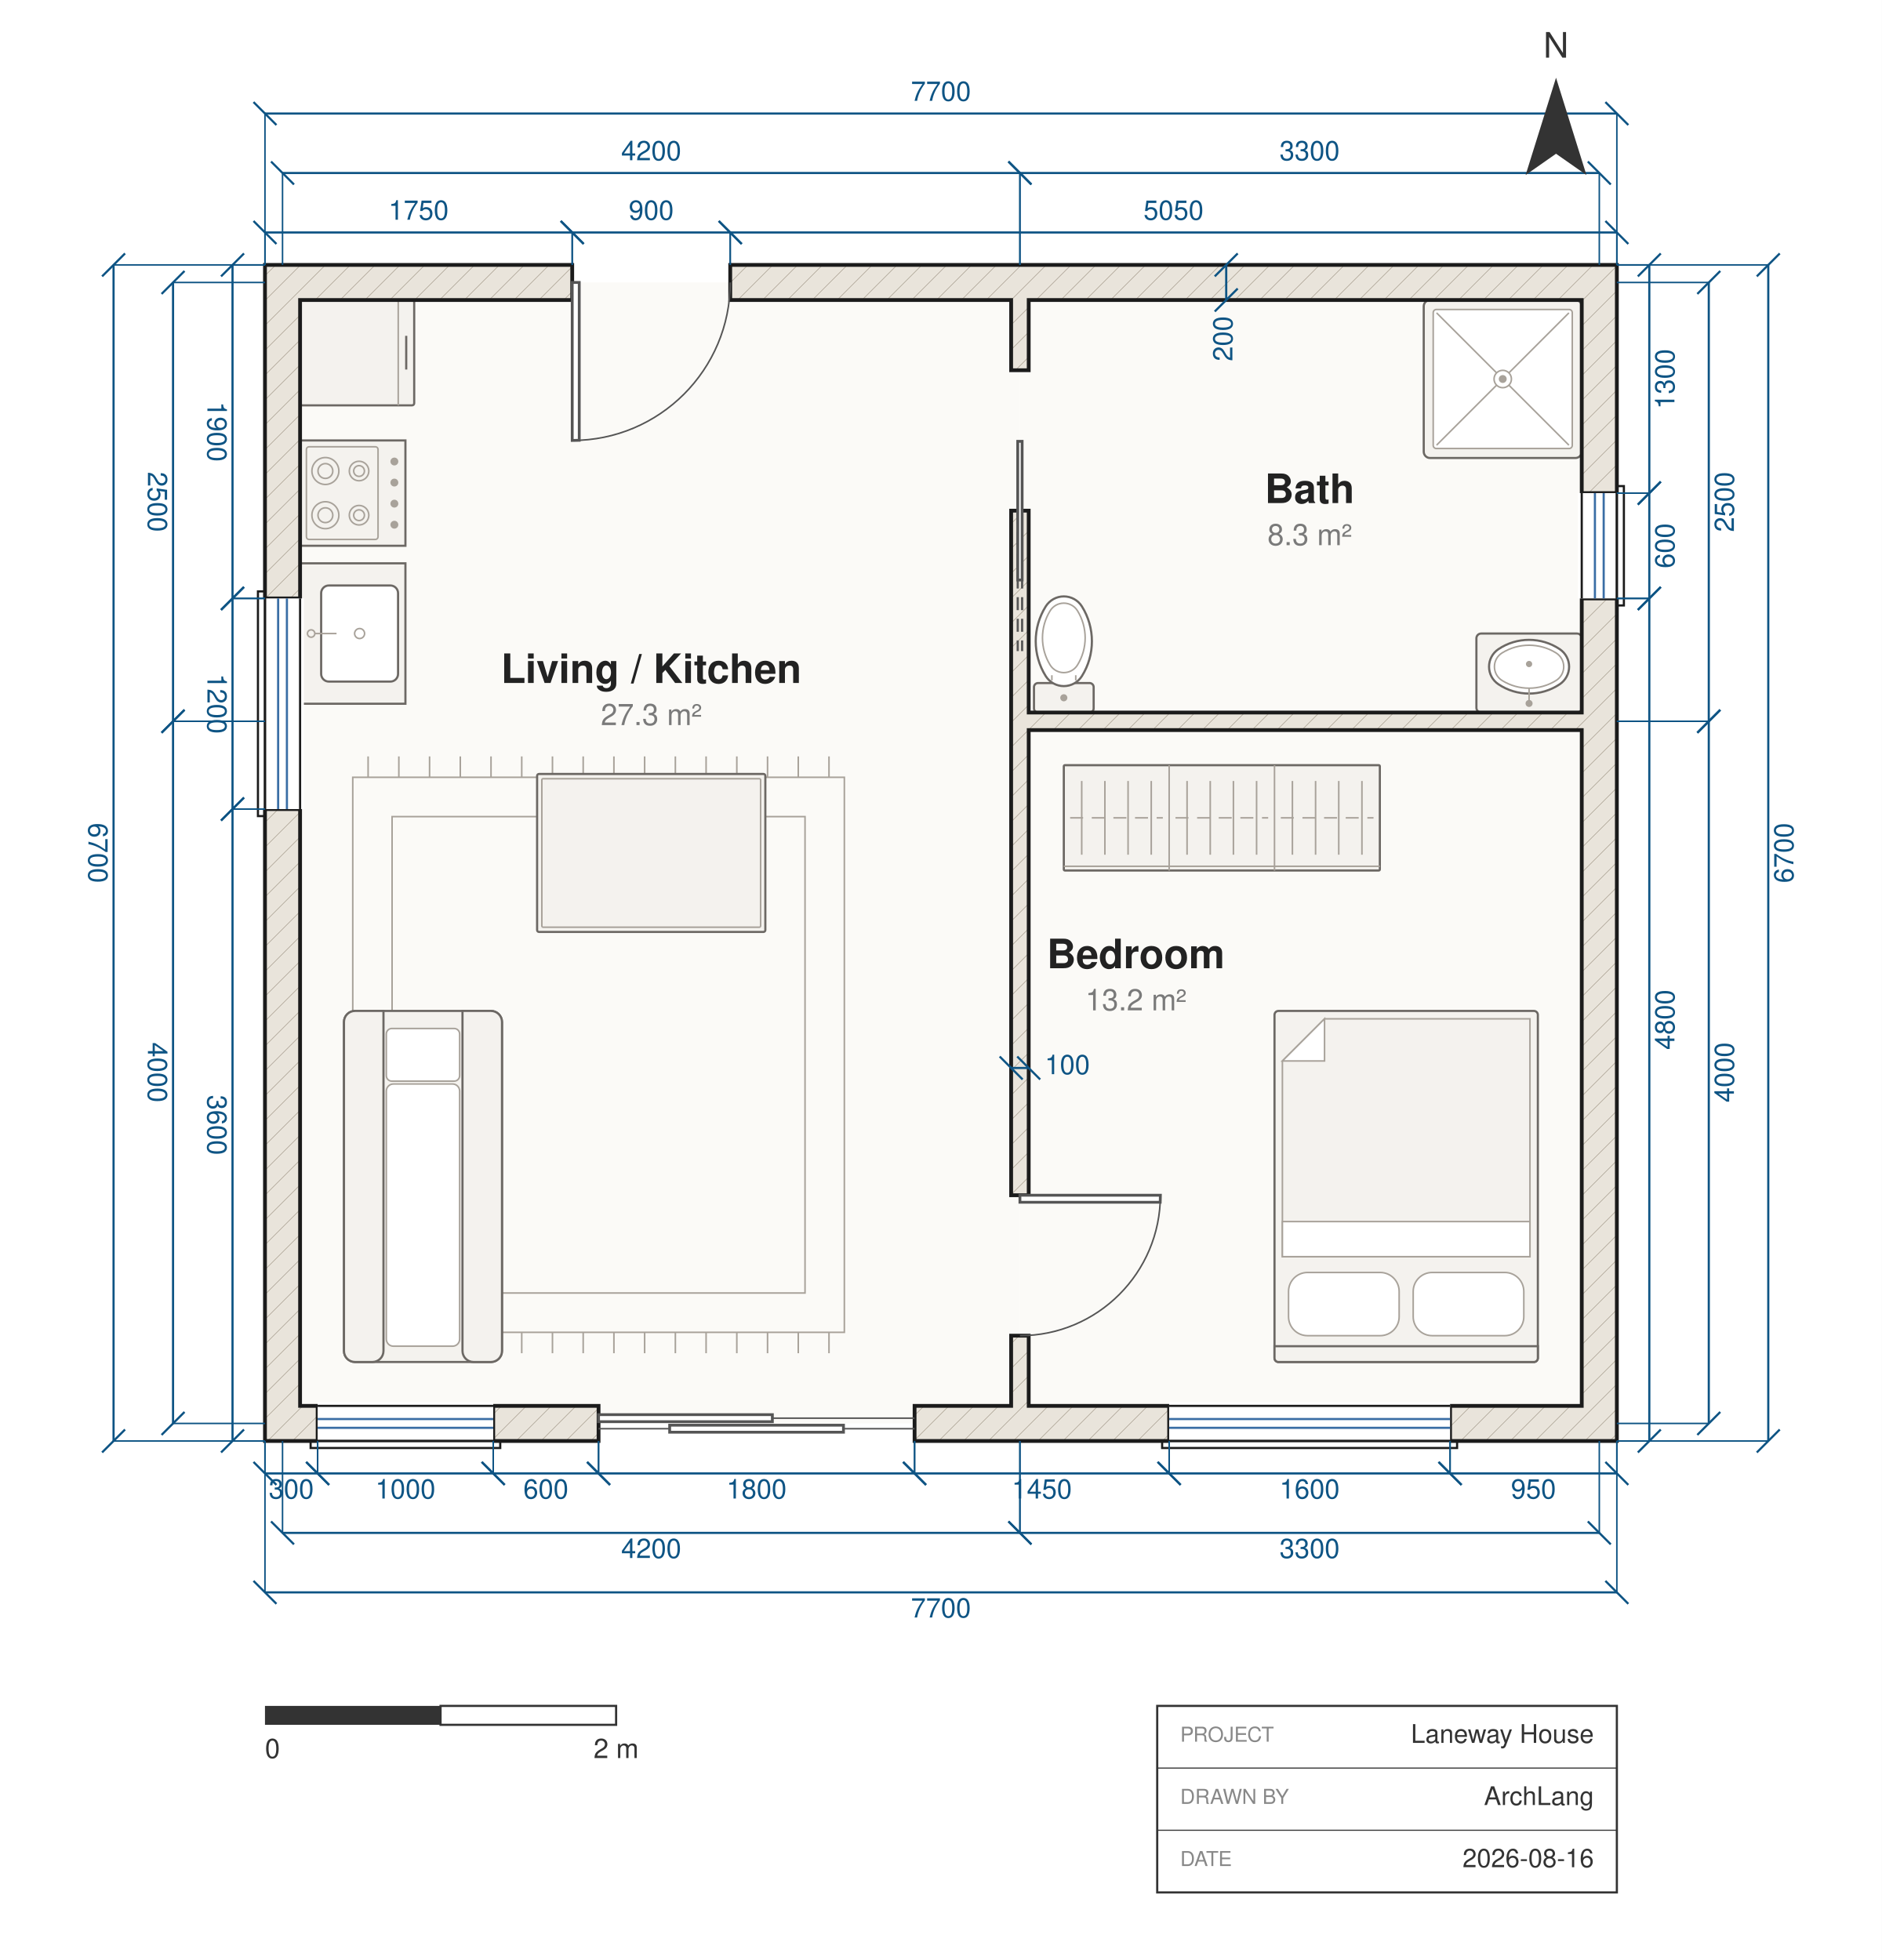
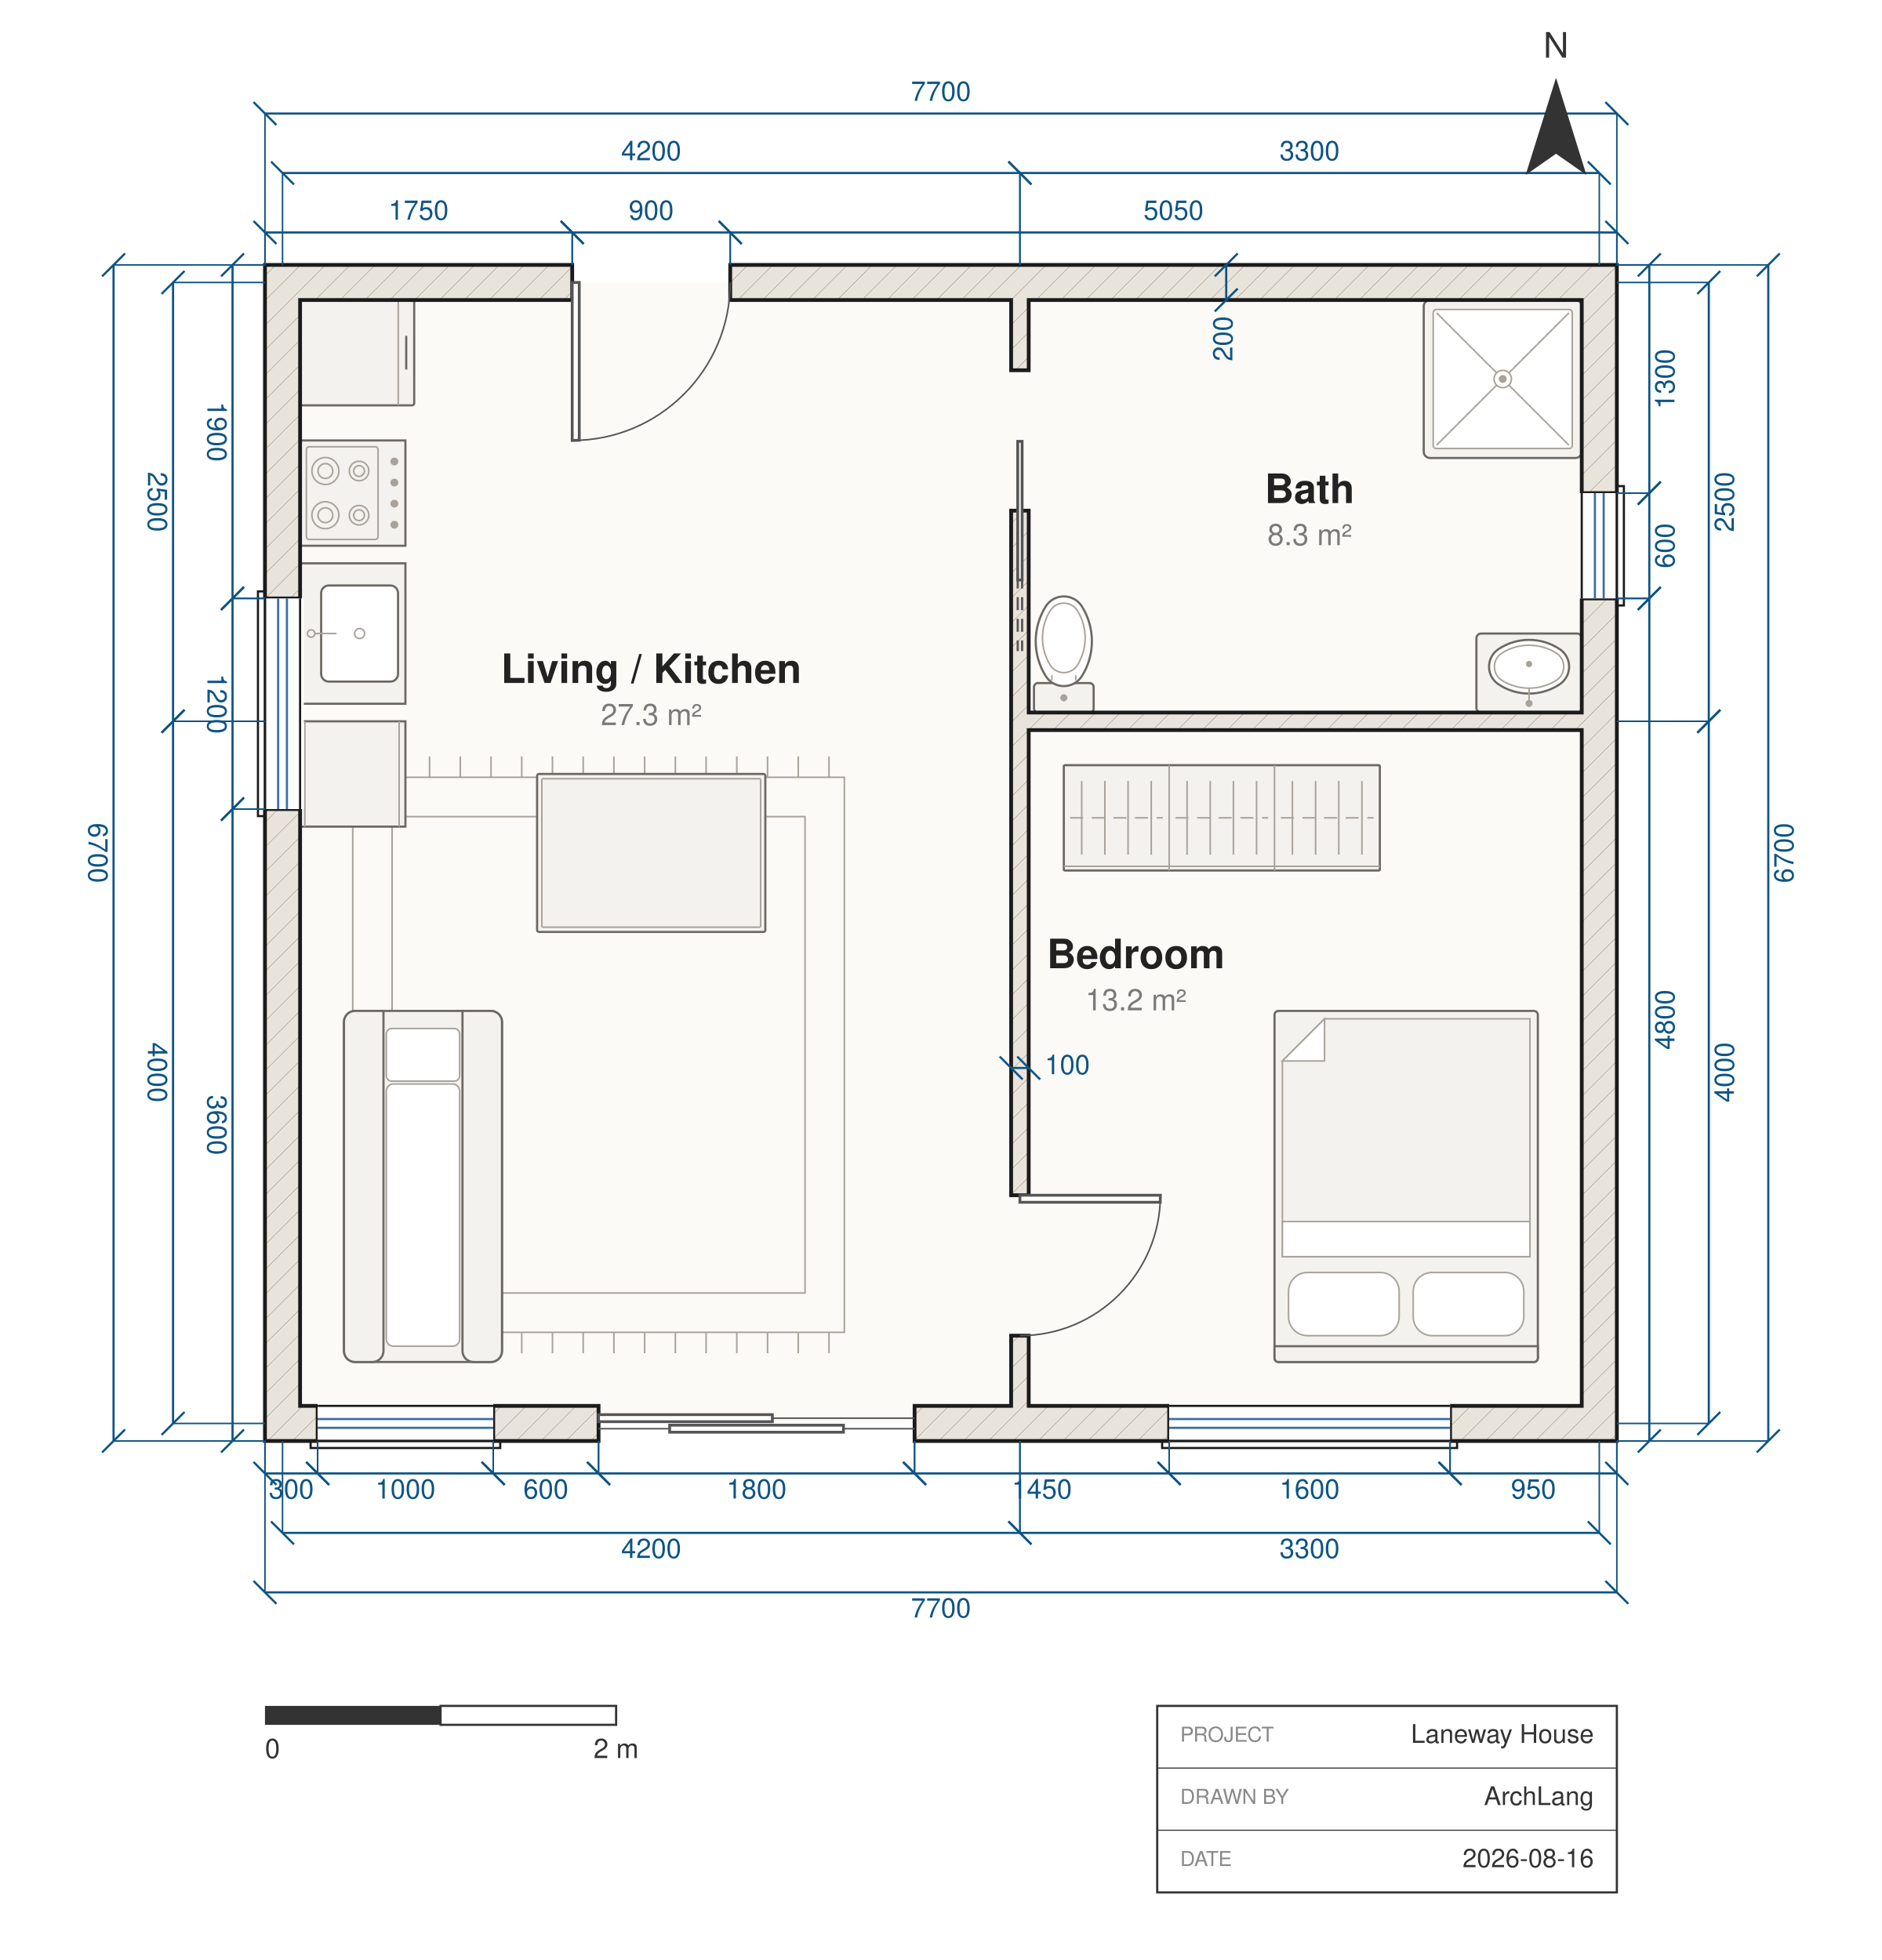
<svg xmlns="http://www.w3.org/2000/svg" viewBox="-1609.2 -1609.2 10718.4 11166" font-family="Helvetica, Arial, sans-serif">
  <defs>
    <pattern id="poche" patternUnits="userSpaceOnUse" width="100.1" height="100.1" patternTransform="rotate(45)">
      <rect width="100.1" height="100.1" fill="#e9e4db" />
      <line x1="0" y1="0" x2="0" y2="100.1" stroke="#b9b1a4" stroke-width="8.62" />
    </pattern>
  </defs>
  <rect x="-1609.2" y="-1609.2" width="10718.4" height="11166" fill="#ffffff" />
  <g id="A-FLOR">
    <polygon points="0,0 4200,0 4200,6500 0,6500" fill="#fbfaf7" />
    <polygon points="4200,0 7500,0 7500,2500 4200,2500" fill="#fbfaf7" />
    <polygon points="4200,2500 7500,2500 7500,6500 4200,6500" fill="#fbfaf7" />
  </g>
  <g id="A-FURN">
    <polygon points="400,2819 3200,2819 3200,5981 400,5981" fill="none" stroke="#a8a29a" stroke-width="8.9" />
    <polygon points="624,3043 2976,3043 2976,5757 624,5757" fill="none" stroke="#a8a29a" stroke-width="8.9" />
    <line x1="487.5" y1="2700" x2="487.5" y2="2819" stroke="#a8a29a" stroke-width="8.9" />
    <line x1="487.5" y1="5981" x2="487.5" y2="6100" stroke="#a8a29a" stroke-width="8.9" />
    <line x1="662.5" y1="2700" x2="662.5" y2="2819" stroke="#a8a29a" stroke-width="8.9" />
    <line x1="662.5" y1="5981" x2="662.5" y2="6100" stroke="#a8a29a" stroke-width="8.9" />
    <line x1="837.5" y1="2700" x2="837.5" y2="2819" stroke="#a8a29a" stroke-width="8.9" />
    <line x1="837.5" y1="5981" x2="837.5" y2="6100" stroke="#a8a29a" stroke-width="8.9" />
    <line x1="1012.5" y1="2700" x2="1012.5" y2="2819" stroke="#a8a29a" stroke-width="8.9" />
    <line x1="1012.5" y1="5981" x2="1012.5" y2="6100" stroke="#a8a29a" stroke-width="8.9" />
    <line x1="1187.5" y1="2700" x2="1187.5" y2="2819" stroke="#a8a29a" stroke-width="8.9" />
    <line x1="1187.5" y1="5981" x2="1187.5" y2="6100" stroke="#a8a29a" stroke-width="8.9" />
    <line x1="1362.5" y1="2700" x2="1362.5" y2="2819" stroke="#a8a29a" stroke-width="8.9" />
    <line x1="1362.5" y1="5981" x2="1362.5" y2="6100" stroke="#a8a29a" stroke-width="8.9" />
    <line x1="1537.5" y1="2700" x2="1537.5" y2="2819" stroke="#a8a29a" stroke-width="8.9" />
    <line x1="1537.5" y1="5981" x2="1537.5" y2="6100" stroke="#a8a29a" stroke-width="8.9" />
    <line x1="1712.5" y1="2700" x2="1712.5" y2="2819" stroke="#a8a29a" stroke-width="8.9" />
    <line x1="1712.5" y1="5981" x2="1712.5" y2="6100" stroke="#a8a29a" stroke-width="8.9" />
    <line x1="1887.5" y1="2700" x2="1887.5" y2="2819" stroke="#a8a29a" stroke-width="8.9" />
    <line x1="1887.5" y1="5981" x2="1887.5" y2="6100" stroke="#a8a29a" stroke-width="8.9" />
    <line x1="2062.5" y1="2700" x2="2062.5" y2="2819" stroke="#a8a29a" stroke-width="8.9" />
    <line x1="2062.5" y1="5981" x2="2062.5" y2="6100" stroke="#a8a29a" stroke-width="8.9" />
    <line x1="2237.5" y1="2700" x2="2237.5" y2="2819" stroke="#a8a29a" stroke-width="8.9" />
    <line x1="2237.5" y1="5981" x2="2237.5" y2="6100" stroke="#a8a29a" stroke-width="8.9" />
    <line x1="2412.5" y1="2700" x2="2412.5" y2="2819" stroke="#a8a29a" stroke-width="8.9" />
    <line x1="2412.5" y1="5981" x2="2412.5" y2="6100" stroke="#a8a29a" stroke-width="8.9" />
    <line x1="2587.5" y1="2700" x2="2587.5" y2="2819" stroke="#a8a29a" stroke-width="8.9" />
    <line x1="2587.5" y1="5981" x2="2587.5" y2="6100" stroke="#a8a29a" stroke-width="8.9" />
    <line x1="2762.5" y1="2700" x2="2762.5" y2="2819" stroke="#a8a29a" stroke-width="8.9" />
    <line x1="2762.5" y1="5981" x2="2762.5" y2="6100" stroke="#a8a29a" stroke-width="8.9" />
    <line x1="2937.5" y1="2700" x2="2937.5" y2="2819" stroke="#a8a29a" stroke-width="8.9" />
    <line x1="2937.5" y1="5981" x2="2937.5" y2="6100" stroke="#a8a29a" stroke-width="8.9" />
    <line x1="3112.5" y1="2700" x2="3112.5" y2="2819" stroke="#a8a29a" stroke-width="8.9" />
    <line x1="3112.5" y1="5981" x2="3112.5" y2="6100" stroke="#a8a29a" stroke-width="8.9" />
    <path d="M 100,688 L 100,112 A 12 12 0 0 1 112,100 L 738,100 A 12 12 0 0 1 750,112 L 750,688 A 12 12 0 0 1 738,700 L 112,700 A 12 12 0 0 1 100,688 Z" fill="#f4f2ee" stroke="#6c6864" stroke-width="12.32" />
    <line x1="659" y1="700" x2="659" y2="100" stroke="#a8a29a" stroke-width="8.9" />
    <line x1="704.5" y1="496" x2="704.5" y2="304" stroke="#6c6864" stroke-width="12.32" />
    <polygon points="100,1500 100,900 700,900 700,1500" fill="#f4f2ee" stroke="#6c6864" stroke-width="12.32" />
    <path d="M 136,1449 L 136,951 A 15 15 0 0 1 151,936 L 529,936 A 15 15 0 0 1 544,951 L 544,1449 A 15 15 0 0 1 529,1464 L 151,1464 A 15 15 0 0 1 136,1449 Z" fill="none" stroke="#a8a29a" stroke-width="8.9" />
    <circle cx="244.12" cy="1325.88" r="76.7" fill="none" stroke="#a8a29a" stroke-width="8.9" />
    <circle cx="244.12" cy="1325.88" r="42.19" fill="none" stroke="#a8a29a" stroke-width="8.9" />
    <circle cx="244.12" cy="1074.12" r="76.7" fill="none" stroke="#a8a29a" stroke-width="8.9" />
    <circle cx="244.12" cy="1074.12" r="42.19" fill="none" stroke="#a8a29a" stroke-width="8.9" />
    <circle cx="435.88" cy="1325.88" r="55.61" fill="none" stroke="#a8a29a" stroke-width="8.9" />
    <circle cx="435.88" cy="1325.88" r="30.59" fill="none" stroke="#a8a29a" stroke-width="8.9" />
    <circle cx="435.88" cy="1074.12" r="55.61" fill="none" stroke="#a8a29a" stroke-width="8.9" />
    <circle cx="435.88" cy="1074.12" r="30.59" fill="none" stroke="#a8a29a" stroke-width="8.9" />
    <circle cx="637" cy="1380" r="18" fill="#a8a29a" stroke="#a8a29a" stroke-width="8.9" />
    <circle cx="637" cy="1260" r="18" fill="#a8a29a" stroke="#a8a29a" stroke-width="8.9" />
    <circle cx="637" cy="1140" r="18" fill="#a8a29a" stroke="#a8a29a" stroke-width="8.9" />
    <circle cx="637" cy="1020" r="18" fill="#a8a29a" stroke="#a8a29a" stroke-width="8.9" />
    <polygon points="100,2400 100,1600 700,1600 700,2400" fill="#f4f2ee" stroke="#6c6864" stroke-width="12.32" />
    <path d="M 220,2229.95 L 220,1770.05 A 43.8 43.8 0 0 1 263.8,1726.25 L 614.2,1726.25 A 43.8 43.8 0 0 1 658,1770.05 L 658,2229.95 A 43.8 43.8 0 0 1 614.2,2273.75 L 263.8,2273.75 A 43.8 43.8 0 0 1 220,2229.95 Z" fill="#ffffff" stroke="#6c6864" stroke-width="12.32" />
    <circle cx="439" cy="2000" r="28.47" fill="#ffffff" stroke="#a8a29a" stroke-width="8.9" />
    <circle cx="163" cy="2000" r="21" fill="none" stroke="#a8a29a" stroke-width="8.9" />
    <line x1="184" y1="2000" x2="307.6" y2="2000" stroke="#a8a29a" stroke-width="8.9" />
+     <polygon points="100,3100 100,2500 700,2500 700,3100" fill="#f4f2ee" stroke="#6c6864" stroke-width="12.32" />
+     <line x1="127" y1="3100" x2="127" y2="2500" stroke="#a8a29a" stroke-width="8.9" />
+     <line x1="664" y1="3100" x2="664" y2="2500" stroke="#a8a29a" stroke-width="8.9" />
    <path d="M 1460.8,2800 L 2739.2,2800 A 10.8 10.8 0 0 1 2750,2810.8 L 2750,3689.2 A 10.8 10.8 0 0 1 2739.2,3700 L 1460.8,3700 A 10.8 10.8 0 0 1 1450,3689.2 L 1450,2810.8 A 10.8 10.8 0 0 1 1460.8,2800 Z" fill="#f4f2ee" stroke="#6c6864" stroke-width="12.32" />
    <path d="M 1484.2,2827 L 2715.8,2827 A 7.2 7.2 0 0 1 2723,2834.2 L 2723,3665.8 A 7.2 7.2 0 0 1 2715.8,3673 L 1484.2,3673 A 7.2 7.2 0 0 1 1477,3665.8 L 1477,2834.2 A 7.2 7.2 0 0 1 1484.2,2827 Z" fill="none" stroke="#a8a29a" stroke-width="8.9" />
    <path d="M 413,4150 L 1187,4150 A 63 63 0 0 1 1250,4213 L 1250,6087 A 63 63 0 0 1 1187,6150 L 413,6150 A 63 63 0 0 1 350,6087 L 350,4213 A 63 63 0 0 1 413,4150 Z" fill="#f4f2ee" stroke="#6c6864" stroke-width="12.32" />
    <path d="M 413,4150 L 575,4150 L 575,6087 A 63 63 0 0 1 512,6150 L 413,6150 A 63 63 0 0 1 350,6087 L 350,4213 A 63 63 0 0 1 413,4150 Z" fill="#f4f2ee" stroke="#6c6864" stroke-width="12.32" />
    <path d="M 1025,4150 L 1187,4150 A 63 63 0 0 1 1250,4213 L 1250,6087 A 63 63 0 0 1 1187,6150 L 1088,6150 A 63 63 0 0 1 1025,6087 L 1025,4150 Z" fill="#f4f2ee" stroke="#6c6864" stroke-width="12.32" />
    <path d="M 622.7,4250 L 977.3,4250 A 31.5 31.5 0 0 1 1008.8,4281.5 L 1008.8,4518.5 A 31.5 31.5 0 0 1 977.3,4550 L 622.7,4550 A 31.5 31.5 0 0 1 591.2,4518.5 L 591.2,4281.5 A 31.5 31.5 0 0 1 622.7,4250 Z" fill="#ffffff" stroke="#a8a29a" stroke-width="8.9" />
    <path d="M 631.7,4566.2 L 968.3,4566.2 A 40.5 40.5 0 0 1 1008.8,4606.7 L 1008.8,6019.5 A 40.5 40.5 0 0 1 968.3,6060 L 631.7,6060 A 40.5 40.5 0 0 1 591.2,6019.5 L 591.2,4606.7 A 40.5 40.5 0 0 1 631.7,4566.2 Z" fill="#ffffff" stroke="#a8a29a" stroke-width="8.9" />
    <path d="M 7127.5,6150 L 5672.5,6150 A 22.5 22.5 0 0 1 5650,6127.5 L 5650,4172.5 A 22.5 22.5 0 0 1 5672.5,4150 L 7127.5,4150 A 22.5 22.5 0 0 1 7150,4172.5 L 7150,6127.5 A 22.5 22.5 0 0 1 7127.5,6150 Z" fill="#f4f2ee" stroke="#6c6864" stroke-width="12.32" />
    <path d="M 7127.5,6150 L 5672.5,6150 A 22.5 22.5 0 0 1 5650,6127.5 L 5650,6060 L 7150,6060 L 7150,6127.5 A 22.5 22.5 0 0 1 7127.5,6150 Z" fill="#f4f2ee" stroke="#6c6864" stroke-width="12.32" />
    <path d="M 6962,6000 L 6548,6000 A 108 108 0 0 1 6440,5892 L 6440,5748 A 108 108 0 0 1 6548,5640 L 6962,5640 A 108 108 0 0 1 7070,5748 L 7070,5892 A 108 108 0 0 1 6962,6000 Z" fill="#ffffff" stroke="#a8a29a" stroke-width="8.9" />
    <path d="M 6252,6000 L 5838,6000 A 108 108 0 0 1 5730,5892 L 5730,5748 A 108 108 0 0 1 5838,5640 L 6252,5640 A 108 108 0 0 1 6360,5748 L 6360,5892 A 108 108 0 0 1 6252,6000 Z" fill="#ffffff" stroke="#a8a29a" stroke-width="8.9" />
    <polygon points="7105,5550 5695,5550 5695,4435 5935,4195 7105,4195" fill="#f4f2ee" stroke="#a8a29a" stroke-width="8.9" />
    <polygon points="7105,5550 5695,5550 5695,5350 7105,5350" fill="#ffffff" stroke="#a8a29a" stroke-width="8.9" />
    <polygon points="5695,4435 5935,4195 5935,4435" fill="#ffffff" stroke="#a8a29a" stroke-width="8.9" />
    <path d="M 4456,2750 L 6244,2750 A 6 6 0 0 1 6250,2756 L 6250,3344 A 6 6 0 0 1 6244,3350 L 4456,3350 A 6 6 0 0 1 4450,3344 L 4450,2756 A 6 6 0 0 1 4456,2750 Z" fill="#f4f2ee" stroke="#6c6864" stroke-width="12.32" />
    <line x1="4450" y1="3326" x2="6250" y2="3326" stroke="#a8a29a" stroke-width="8.9" />
    <line x1="5050" y1="2750" x2="5050" y2="3350" stroke="#a8a29a" stroke-width="8.9" />
    <line x1="5650" y1="2750" x2="5650" y2="3350" stroke="#a8a29a" stroke-width="8.9" />
    <line x1="4486" y1="3050" x2="5014" y2="3050" stroke="#a8a29a" stroke-width="8.9" stroke-dasharray="73.92 49.28" />
    <line x1="4552" y1="2840" x2="4552" y2="3260" stroke="#a8a29a" stroke-width="8.9" />
    <line x1="4684" y1="2840" x2="4684" y2="3260" stroke="#a8a29a" stroke-width="8.9" />
    <line x1="4816" y1="2840" x2="4816" y2="3260" stroke="#a8a29a" stroke-width="8.9" />
    <line x1="4948" y1="2840" x2="4948" y2="3260" stroke="#a8a29a" stroke-width="8.9" />
    <line x1="5086" y1="3050" x2="5614" y2="3050" stroke="#a8a29a" stroke-width="8.9" stroke-dasharray="73.92 49.28" />
    <line x1="5152" y1="2840" x2="5152" y2="3260" stroke="#a8a29a" stroke-width="8.9" />
    <line x1="5284" y1="2840" x2="5284" y2="3260" stroke="#a8a29a" stroke-width="8.9" />
    <line x1="5416" y1="2840" x2="5416" y2="3260" stroke="#a8a29a" stroke-width="8.9" />
    <line x1="5548" y1="2840" x2="5548" y2="3260" stroke="#a8a29a" stroke-width="8.9" />
    <line x1="5686" y1="3050" x2="6214" y2="3050" stroke="#a8a29a" stroke-width="8.9" stroke-dasharray="73.92 49.28" />
    <line x1="5752" y1="2840" x2="5752" y2="3260" stroke="#a8a29a" stroke-width="8.9" />
    <line x1="5884" y1="2840" x2="5884" y2="3260" stroke="#a8a29a" stroke-width="8.9" />
    <line x1="6016" y1="2840" x2="6016" y2="3260" stroke="#a8a29a" stroke-width="8.9" />
    <line x1="6148" y1="2840" x2="6148" y2="3260" stroke="#a8a29a" stroke-width="8.9" />
    <path d="M 6536,100 L 7364,100 A 36 36 0 0 1 7400,136 L 7400,964 A 36 36 0 0 1 7364,1000 L 6536,1000 A 36 36 0 0 1 6500,964 L 6500,136 A 36 36 0 0 1 6536,100 Z" fill="#f4f2ee" stroke="#6c6864" stroke-width="12.32" />
    <path d="M 6572,154 L 7328,154 A 18 18 0 0 1 7346,172 L 7346,928 A 18 18 0 0 1 7328,946 L 6572,946 A 18 18 0 0 1 6554,928 L 6554,172 A 18 18 0 0 1 6572,154 Z" fill="#ffffff" stroke="#a8a29a" stroke-width="8.9" />
    <line x1="6573.09" y1="173.09" x2="6915" y2="515" stroke="#a8a29a" stroke-width="8.9" />
    <line x1="7326.91" y1="173.09" x2="6985" y2="515" stroke="#a8a29a" stroke-width="8.9" />
    <line x1="7326.91" y1="926.91" x2="6985" y2="585" stroke="#a8a29a" stroke-width="8.9" />
    <line x1="6573.09" y1="926.91" x2="6915" y2="585" stroke="#a8a29a" stroke-width="8.9" />
    <circle cx="6950" cy="550" r="49.5" fill="none" stroke="#a8a29a" stroke-width="8.9" />
    <circle cx="6950" cy="550" r="18" fill="#a8a29a" stroke="#a8a29a" stroke-width="8.9" />
    <path d="M 4596.48,2450 L 4303.52,2450 A 23.52 23.52 0 0 1 4280,2426.48 L 4280,2305.52 A 23.52 23.52 0 0 1 4303.52,2282 L 4596.48,2282 A 23.52 23.52 0 0 1 4620,2305.52 L 4620,2426.48 A 23.52 23.52 0 0 1 4596.48,2450 Z" fill="#f4f2ee" stroke="#6c6864" stroke-width="12.32" />
    <path d="M 4450,1788.5 A 121.51 121.51 0 0 1 4552.98,1845.52 A 373.97 373.97 0 0 1 4552.98,2242.48 A 121.51 121.51 0 0 1 4450,2299.5 A 121.51 121.51 0 0 1 4347.02,2242.48 A 373.97 373.97 0 0 1 4347.02,1845.52 A 121.51 121.51 0 0 1 4450,1788.5 Z" fill="#ffffff" stroke="#6c6864" stroke-width="12.32" />
    <path d="M 4450,1826.9 A 91.53 91.53 0 0 1 4527.99,1870.51 A 294.71 294.71 0 0 1 4527.99,2179.09 A 91.53 91.53 0 0 1 4450,2222.7 A 91.53 91.53 0 0 1 4372.01,2179.09 A 294.71 294.71 0 0 1 4372.01,1870.51 A 91.53 91.53 0 0 1 4450,1826.9 Z" fill="#ffffff" stroke="#a8a29a" stroke-width="8.9" />
    <line x1="4518" y1="2267.18" x2="4518" y2="2237.53" stroke="#a8a29a" stroke-width="8.9" />
    <line x1="4382" y1="2267.18" x2="4382" y2="2237.53" stroke="#a8a29a" stroke-width="8.9" />
    <circle cx="4450" cy="2366" r="16" fill="#a8a29a" stroke="#a8a29a" stroke-width="8.9" />
    <path d="M 7373,2450 L 6827,2450 A 27 27 0 0 1 6800,2423 L 6800,2027 A 27 27 0 0 1 6827,2000 L 7373,2000 A 27 27 0 0 1 7400,2027 L 7400,2423 A 27 27 0 0 1 7373,2450 Z" fill="#f4f2ee" stroke="#6c6864" stroke-width="12.32" />
    <path d="M 6872,2189 A 120.17 120.17 0 0 1 6925.21,2089.21 A 313.68 313.68 0 0 1 7274.79,2089.21 A 120.17 120.17 0 0 1 7328,2189 A 120.17 120.17 0 0 1 7274.79,2288.79 A 313.68 313.68 0 0 1 6925.21,2288.79 A 120.17 120.17 0 0 1 6872,2189 Z" fill="#ffffff" stroke="#6c6864" stroke-width="12.32" />
    <path d="M 6902.6,2189 A 92.52 92.52 0 0 1 6946.37,2110.37 A 291.54 291.54 0 0 1 7253.63,2110.37 A 92.52 92.52 0 0 1 7297.4,2189 A 92.52 92.52 0 0 1 7253.63,2267.63 A 291.54 291.54 0 0 1 6946.37,2267.63 A 92.52 92.52 0 0 1 6902.6,2189 Z" fill="#ffffff" stroke="#a8a29a" stroke-width="8.9" />
    <circle cx="7100" cy="2398.25" r="15.75" fill="#a8a29a" stroke="#a8a29a" stroke-width="8.9" />
    <line x1="7100" y1="2398.25" x2="7100" y2="2310.5" stroke="#a8a29a" stroke-width="8.9" />
    <circle cx="7100" cy="2173.7" r="13.5" fill="#a8a29a" stroke="#a8a29a" stroke-width="8.9" />
  </g>
  <g id="A-WALL">
    <path d="M -100,-100 L 1650,-100 L 1650,100 L 100,100 L 100,1800 L -100,1800 Z M -100,3000 L 100,3000 L 100,6400 L 200,6400 L 200,6600 L -100,6600 Z M 1200,6400 L 1800,6400 L 1800,6600 L 1200,6600 Z M 2550,-100 L 7600,-100 L 7600,1200 L 7400,1200 L 7400,100 L 4250,100 L 4250,500 L 4150,500 L 4150,100 L 2550,100 Z M 3600,6400 L 4150,6400 L 4150,6000 L 4250,6000 L 4250,6400 L 5050,6400 L 5050,6600 L 3600,6600 Z M 4150,1300 L 4250,1300 L 4250,2450 L 7400,2450 L 7400,1800 L 7600,1800 L 7600,6600 L 6650,6600 L 6650,6400 L 7400,6400 L 7400,2550 L 4250,2550 L 4250,5200 L 4150,5200 Z" fill="url(#poche)" fill-rule="nonzero" />
    <path d="M -100,-100 L 1650,-100 L 1650,100 L 100,100 L 100,1800 L -100,1800 Z M -100,3000 L 100,3000 L 100,6400 L 200,6400 L 200,6600 L -100,6600 Z M 1200,6400 L 1800,6400 L 1800,6600 L 1200,6600 Z M 2550,-100 L 7600,-100 L 7600,1200 L 7400,1200 L 7400,100 L 4250,100 L 4250,500 L 4150,500 L 4150,100 L 2550,100 Z M 3600,6400 L 4150,6400 L 4150,6000 L 4250,6000 L 4250,6400 L 5050,6400 L 5050,6600 L 3600,6600 Z M 4150,1300 L 4250,1300 L 4250,2450 L 7400,2450 L 7400,1800 L 7600,1800 L 7600,6600 L 6650,6600 L 6650,6400 L 7400,6400 L 7400,2550 L 4250,2550 L 4250,5200 L 4150,5200 Z" fill="none" stroke="#1b1b1b" stroke-width="21.56" stroke-linejoin="miter" stroke-miterlimit="4" />
  </g>
  <g id="A-DOOR">
    <polygon points="1650,100 2550,100 2550,-100 1650,-100" fill="none" />
    <polygon points="1650,0 1650,900 1690,899.11 1690,0" fill="#ffffff" stroke="#555555" stroke-width="16.02" />
    <path d="M 1650,900 A 900 900 0 0 0 2550,0" fill="none" stroke="#555555" stroke-width="8.9" />
    <polygon points="1800,6600 3600,6600 3600,6400 1800,6400" fill="none" />
    <line x1="1800" y1="6530" x2="3600" y2="6530" stroke="#555555" stroke-width="8.9" />
    <line x1="1800" y1="6470" x2="3600" y2="6470" stroke="#555555" stroke-width="8.9" />
    <polygon points="1800,6450 2790,6450 2790,6490 1800,6490" fill="#ffffff" stroke="#555555" stroke-width="16.02" />
    <polygon points="2205,6510 3195,6510 3195,6550 2205,6550" fill="#ffffff" stroke="#555555" stroke-width="16.02" />
    <polygon points="4150,5200 4150,6000 4250,6000 4250,5200" fill="none" />
    <polygon points="4200,5200 5000,5200 4999,5240 4200,5240" fill="#ffffff" stroke="#555555" stroke-width="16.02" />
    <path d="M 5000,5200 A 800 800 0 0 1 4200,6000" fill="none" stroke="#555555" stroke-width="8.9" />
    <polygon points="4150,500 4150,1300 4250,1300 4250,500" fill="none" />
    <line x1="4187.5" y1="1300" x2="4187.5" y2="2100" stroke="#555555" stroke-width="12.32" stroke-dasharray="73.92 49.28" />
    <line x1="4212.5" y1="1300" x2="4212.5" y2="2100" stroke="#555555" stroke-width="12.32" stroke-dasharray="73.92 49.28" />
    <polygon points="4212.5,905 4212.5,1695 4187.5,1695 4187.5,905" fill="#ffffff" stroke="#555555" stroke-width="16.02" />
  </g>
  <g id="A-GLAZ">
    <polygon points="-121.56,1800 -121.56,3000 121.56,3000 121.56,1800" fill="#ffffff" />
    <line x1="-100" y1="1800" x2="-100" y2="3000" stroke="#1b1b1b" stroke-width="12.32" />
    <line x1="100" y1="1800" x2="100" y2="3000" stroke="#1b1b1b" stroke-width="12.32" />
    <line x1="-25" y1="1800" x2="-25" y2="3000" stroke="#3a6ea5" stroke-width="12.32" />
    <line x1="25" y1="1800" x2="25" y2="3000" stroke="#3a6ea5" stroke-width="12.32" />
    <polygon points="-100,1760 -140,1760 -140,3040 -100,3040" fill="none" stroke="#1b1b1b" stroke-width="12.32" />
    <polygon points="200,6621.56 1200,6621.56 1200,6378.44 200,6378.44" fill="#ffffff" />
    <line x1="200" y1="6600" x2="1200" y2="6600" stroke="#1b1b1b" stroke-width="12.32" />
    <line x1="200" y1="6400" x2="1200" y2="6400" stroke="#1b1b1b" stroke-width="12.32" />
    <line x1="200" y1="6525" x2="1200" y2="6525" stroke="#3a6ea5" stroke-width="12.32" />
    <line x1="200" y1="6475" x2="1200" y2="6475" stroke="#3a6ea5" stroke-width="12.32" />
    <polygon points="160,6600 160,6640 1240,6640 1240,6600" fill="none" stroke="#1b1b1b" stroke-width="12.32" />
    <polygon points="5050,6621.56 6650,6621.56 6650,6378.44 5050,6378.44" fill="#ffffff" />
    <line x1="5050" y1="6600" x2="6650" y2="6600" stroke="#1b1b1b" stroke-width="12.32" />
    <line x1="5050" y1="6400" x2="6650" y2="6400" stroke="#1b1b1b" stroke-width="12.32" />
    <line x1="5050" y1="6525" x2="6650" y2="6525" stroke="#3a6ea5" stroke-width="12.32" />
    <line x1="5050" y1="6475" x2="6650" y2="6475" stroke="#3a6ea5" stroke-width="12.32" />
    <polygon points="5010,6600 5010,6640 6690,6640 6690,6600" fill="none" stroke="#1b1b1b" stroke-width="12.32" />
    <polygon points="7378.44,1200 7378.44,1800 7621.56,1800 7621.56,1200" fill="#ffffff" />
    <line x1="7400" y1="1200" x2="7400" y2="1800" stroke="#1b1b1b" stroke-width="12.32" />
    <line x1="7600" y1="1200" x2="7600" y2="1800" stroke="#1b1b1b" stroke-width="12.32" />
    <line x1="7475" y1="1200" x2="7475" y2="1800" stroke="#3a6ea5" stroke-width="12.32" />
    <line x1="7525" y1="1200" x2="7525" y2="1800" stroke="#3a6ea5" stroke-width="12.32" />
    <polygon points="7600,1160 7640,1160 7640,1840 7600,1840" fill="none" stroke="#1b1b1b" stroke-width="12.32" />
  </g>
  <g id="A-ANNO-TEXT">
    <text x="2100" y="2228.8" font-size="231" fill="#222222" text-anchor="middle" dominant-baseline="central" font-weight="600">Living / Kitchen</text>
    <text x="2100" y="2482.9" font-size="169.4" fill="#7a7a7a" text-anchor="middle" dominant-baseline="central">27.3 m²</text>
    <text x="5850" y="1203.8" font-size="231" fill="#222222" text-anchor="middle" dominant-baseline="central" font-weight="600">Bath</text>
    <text x="5850" y="1457.9" font-size="169.4" fill="#7a7a7a" text-anchor="middle" dominant-baseline="central">8.3 m²</text>
    <text x="4860" y="3853.8" font-size="231" fill="#222222" text-anchor="middle" dominant-baseline="central" font-weight="600">Bedroom</text>
    <text x="4860" y="4107.9" font-size="169.4" fill="#7a7a7a" text-anchor="middle" dominant-baseline="central">13.2 m²</text>
  </g>
  <g id="A-ANNO-DIMS">
    <line x1="-100" y1="6600" x2="-100" y2="6784.8" stroke="#0E5484" stroke-width="8.62" />
    <line x1="200" y1="6600" x2="200" y2="6784.8" stroke="#0E5484" stroke-width="8.62" />
    <line x1="-100" y1="6784.8" x2="200" y2="6784.8" stroke="#0E5484" stroke-width="12.32" />
    <line x1="-34.66" y1="6850.14" x2="-165.34" y2="6719.46" stroke="#0E5484" stroke-width="12.32" />
    <line x1="265.34" y1="6850.14" x2="134.66" y2="6719.46" stroke="#0E5484" stroke-width="12.32" />
    <text x="50" y="6892.6" font-size="154" fill="#0E5484" text-anchor="middle" dominant-baseline="central" transform="rotate(0 50 6892.6)">300</text>
    <line x1="200" y1="6600" x2="200" y2="6784.8" stroke="#0E5484" stroke-width="8.62" />
    <line x1="1200" y1="6600" x2="1200" y2="6784.8" stroke="#0E5484" stroke-width="8.62" />
    <line x1="200" y1="6784.8" x2="1200" y2="6784.8" stroke="#0E5484" stroke-width="12.32" />
    <line x1="265.34" y1="6850.14" x2="134.66" y2="6719.46" stroke="#0E5484" stroke-width="12.32" />
    <line x1="1265.34" y1="6850.14" x2="1134.66" y2="6719.46" stroke="#0E5484" stroke-width="12.32" />
    <text x="700" y="6892.6" font-size="154" fill="#0E5484" text-anchor="middle" dominant-baseline="central" transform="rotate(0 700 6892.6)">1000</text>
    <line x1="1200" y1="6600" x2="1200" y2="6784.8" stroke="#0E5484" stroke-width="8.62" />
    <line x1="1800" y1="6600" x2="1800" y2="6784.8" stroke="#0E5484" stroke-width="8.62" />
    <line x1="1200" y1="6784.8" x2="1800" y2="6784.8" stroke="#0E5484" stroke-width="12.32" />
    <line x1="1265.34" y1="6850.14" x2="1134.66" y2="6719.46" stroke="#0E5484" stroke-width="12.32" />
    <line x1="1865.34" y1="6850.14" x2="1734.66" y2="6719.46" stroke="#0E5484" stroke-width="12.32" />
    <text x="1500" y="6892.6" font-size="154" fill="#0E5484" text-anchor="middle" dominant-baseline="central" transform="rotate(0 1500 6892.6)">600</text>
    <line x1="1800" y1="6600" x2="1800" y2="6784.8" stroke="#0E5484" stroke-width="8.62" />
    <line x1="3600" y1="6600" x2="3600" y2="6784.8" stroke="#0E5484" stroke-width="8.62" />
    <line x1="1800" y1="6784.8" x2="3600" y2="6784.8" stroke="#0E5484" stroke-width="12.32" />
    <line x1="1865.34" y1="6850.14" x2="1734.66" y2="6719.46" stroke="#0E5484" stroke-width="12.32" />
    <line x1="3665.34" y1="6850.14" x2="3534.66" y2="6719.46" stroke="#0E5484" stroke-width="12.32" />
    <text x="2700" y="6892.6" font-size="154" fill="#0E5484" text-anchor="middle" dominant-baseline="central" transform="rotate(0 2700 6892.6)">1800</text>
    <line x1="3600" y1="6600" x2="3600" y2="6784.8" stroke="#0E5484" stroke-width="8.62" />
    <line x1="5050" y1="6600" x2="5050" y2="6784.8" stroke="#0E5484" stroke-width="8.62" />
    <line x1="3600" y1="6784.8" x2="5050" y2="6784.8" stroke="#0E5484" stroke-width="12.32" />
    <line x1="3665.34" y1="6850.14" x2="3534.66" y2="6719.46" stroke="#0E5484" stroke-width="12.32" />
    <line x1="5115.34" y1="6850.14" x2="4984.66" y2="6719.46" stroke="#0E5484" stroke-width="12.32" />
    <text x="4325" y="6892.6" font-size="154" fill="#0E5484" text-anchor="middle" dominant-baseline="central" transform="rotate(0 4325 6892.6)">1450</text>
    <line x1="5050" y1="6600" x2="5050" y2="6784.8" stroke="#0E5484" stroke-width="8.62" />
    <line x1="6650" y1="6600" x2="6650" y2="6784.8" stroke="#0E5484" stroke-width="8.62" />
    <line x1="5050" y1="6784.8" x2="6650" y2="6784.8" stroke="#0E5484" stroke-width="12.32" />
    <line x1="5115.34" y1="6850.14" x2="4984.66" y2="6719.46" stroke="#0E5484" stroke-width="12.32" />
    <line x1="6715.34" y1="6850.14" x2="6584.66" y2="6719.46" stroke="#0E5484" stroke-width="12.32" />
    <text x="5850" y="6892.6" font-size="154" fill="#0E5484" text-anchor="middle" dominant-baseline="central" transform="rotate(0 5850 6892.6)">1600</text>
    <line x1="6650" y1="6600" x2="6650" y2="6784.8" stroke="#0E5484" stroke-width="8.62" />
    <line x1="7600" y1="6600" x2="7600" y2="6784.8" stroke="#0E5484" stroke-width="8.62" />
    <line x1="6650" y1="6784.8" x2="7600" y2="6784.8" stroke="#0E5484" stroke-width="12.32" />
    <line x1="6715.34" y1="6850.14" x2="6584.66" y2="6719.46" stroke="#0E5484" stroke-width="12.32" />
    <line x1="7665.34" y1="6850.14" x2="7534.66" y2="6719.46" stroke="#0E5484" stroke-width="12.32" />
    <text x="7125" y="6892.6" font-size="154" fill="#0E5484" text-anchor="middle" dominant-baseline="central" transform="rotate(0 7125 6892.6)">950</text>
    <line x1="0" y1="6600" x2="0" y2="7123.6" stroke="#0E5484" stroke-width="8.62" />
    <line x1="4200" y1="6600" x2="4200" y2="7123.6" stroke="#0E5484" stroke-width="8.62" />
    <line x1="0" y1="7123.6" x2="4200" y2="7123.6" stroke="#0E5484" stroke-width="12.32" />
    <line x1="65.34" y1="7188.94" x2="-65.34" y2="7058.26" stroke="#0E5484" stroke-width="12.32" />
    <line x1="4265.34" y1="7188.94" x2="4134.66" y2="7058.26" stroke="#0E5484" stroke-width="12.32" />
    <text x="2100" y="7231.4" font-size="154" fill="#0E5484" text-anchor="middle" dominant-baseline="central" transform="rotate(0 2100 7231.4)">4200</text>
    <line x1="4200" y1="6600" x2="4200" y2="7123.6" stroke="#0E5484" stroke-width="8.62" />
    <line x1="7500" y1="6600" x2="7500" y2="7123.6" stroke="#0E5484" stroke-width="8.62" />
    <line x1="4200" y1="7123.6" x2="7500" y2="7123.6" stroke="#0E5484" stroke-width="12.32" />
    <line x1="4265.34" y1="7188.94" x2="4134.66" y2="7058.26" stroke="#0E5484" stroke-width="12.32" />
    <line x1="7565.34" y1="7188.94" x2="7434.66" y2="7058.26" stroke="#0E5484" stroke-width="12.32" />
    <text x="5850" y="7231.4" font-size="154" fill="#0E5484" text-anchor="middle" dominant-baseline="central" transform="rotate(0 5850 7231.4)">3300</text>
    <line x1="-100" y1="6600" x2="-100" y2="7462.4" stroke="#0E5484" stroke-width="8.62" />
    <line x1="7600" y1="6600" x2="7600" y2="7462.4" stroke="#0E5484" stroke-width="8.62" />
    <line x1="-100" y1="7462.4" x2="7600" y2="7462.4" stroke="#0E5484" stroke-width="12.32" />
    <line x1="-34.66" y1="7527.74" x2="-165.34" y2="7397.06" stroke="#0E5484" stroke-width="12.32" />
    <line x1="7665.34" y1="7527.74" x2="7534.66" y2="7397.06" stroke="#0E5484" stroke-width="12.32" />
    <text x="3750" y="7570.2" font-size="154" fill="#0E5484" text-anchor="middle" dominant-baseline="central" transform="rotate(0 3750 7570.2)">7700</text>
    <line x1="-100" y1="-100" x2="-284.8" y2="-100" stroke="#0E5484" stroke-width="8.62" />
    <line x1="-100" y1="1800" x2="-284.8" y2="1800" stroke="#0E5484" stroke-width="8.62" />
    <line x1="-284.8" y1="-100" x2="-284.8" y2="1800" stroke="#0E5484" stroke-width="12.32" />
    <line x1="-350.14" y1="-34.66" x2="-219.46" y2="-165.34" stroke="#0E5484" stroke-width="12.32" />
    <line x1="-350.14" y1="1865.34" x2="-219.46" y2="1734.66" stroke="#0E5484" stroke-width="12.32" />
    <text x="-392.6" y="850" font-size="154" fill="#0E5484" text-anchor="middle" dominant-baseline="central" transform="rotate(90 -392.6 850)">1900</text>
    <line x1="-100" y1="1800" x2="-284.8" y2="1800" stroke="#0E5484" stroke-width="8.62" />
    <line x1="-100" y1="3000" x2="-284.8" y2="3000" stroke="#0E5484" stroke-width="8.62" />
    <line x1="-284.8" y1="1800" x2="-284.8" y2="3000" stroke="#0E5484" stroke-width="12.32" />
    <line x1="-350.14" y1="1865.34" x2="-219.46" y2="1734.66" stroke="#0E5484" stroke-width="12.32" />
    <line x1="-350.14" y1="3065.34" x2="-219.46" y2="2934.66" stroke="#0E5484" stroke-width="12.32" />
    <text x="-392.6" y="2400" font-size="154" fill="#0E5484" text-anchor="middle" dominant-baseline="central" transform="rotate(90 -392.6 2400)">1200</text>
    <line x1="-100" y1="3000" x2="-284.8" y2="3000" stroke="#0E5484" stroke-width="8.62" />
    <line x1="-100" y1="6600" x2="-284.8" y2="6600" stroke="#0E5484" stroke-width="8.62" />
    <line x1="-284.8" y1="3000" x2="-284.8" y2="6600" stroke="#0E5484" stroke-width="12.32" />
    <line x1="-350.14" y1="3065.34" x2="-219.46" y2="2934.66" stroke="#0E5484" stroke-width="12.32" />
    <line x1="-350.14" y1="6665.34" x2="-219.46" y2="6534.66" stroke="#0E5484" stroke-width="12.32" />
    <text x="-392.6" y="4800" font-size="154" fill="#0E5484" text-anchor="middle" dominant-baseline="central" transform="rotate(90 -392.6 4800)">3600</text>
    <line x1="-100" y1="0" x2="-623.6" y2="0" stroke="#0E5484" stroke-width="8.62" />
    <line x1="-100" y1="2500" x2="-623.6" y2="2500" stroke="#0E5484" stroke-width="8.62" />
    <line x1="-623.6" y1="0" x2="-623.6" y2="2500" stroke="#0E5484" stroke-width="12.32" />
    <line x1="-688.94" y1="65.34" x2="-558.26" y2="-65.34" stroke="#0E5484" stroke-width="12.32" />
    <line x1="-688.94" y1="2565.34" x2="-558.26" y2="2434.66" stroke="#0E5484" stroke-width="12.32" />
    <text x="-731.4" y="1250" font-size="154" fill="#0E5484" text-anchor="middle" dominant-baseline="central" transform="rotate(90 -731.4 1250)">2500</text>
    <line x1="-100" y1="2500" x2="-623.6" y2="2500" stroke="#0E5484" stroke-width="8.62" />
    <line x1="-100" y1="6500" x2="-623.6" y2="6500" stroke="#0E5484" stroke-width="8.62" />
    <line x1="-623.6" y1="2500" x2="-623.6" y2="6500" stroke="#0E5484" stroke-width="12.32" />
    <line x1="-688.94" y1="2565.34" x2="-558.26" y2="2434.66" stroke="#0E5484" stroke-width="12.32" />
    <line x1="-688.94" y1="6565.34" x2="-558.26" y2="6434.66" stroke="#0E5484" stroke-width="12.32" />
    <text x="-731.4" y="4500" font-size="154" fill="#0E5484" text-anchor="middle" dominant-baseline="central" transform="rotate(90 -731.4 4500)">4000</text>
    <line x1="-100" y1="-100" x2="-962.4" y2="-100" stroke="#0E5484" stroke-width="8.62" />
    <line x1="-100" y1="6600" x2="-962.4" y2="6600" stroke="#0E5484" stroke-width="8.62" />
    <line x1="-962.4" y1="-100" x2="-962.4" y2="6600" stroke="#0E5484" stroke-width="12.32" />
    <line x1="-1027.74" y1="-34.66" x2="-897.06" y2="-165.34" stroke="#0E5484" stroke-width="12.32" />
    <line x1="-1027.74" y1="6665.34" x2="-897.06" y2="6534.66" stroke="#0E5484" stroke-width="12.32" />
    <text x="-1070.2" y="3250" font-size="154" fill="#0E5484" text-anchor="middle" dominant-baseline="central" transform="rotate(90 -1070.2 3250)">6700</text>
    <line x1="1650" y1="-100" x2="1650" y2="-284.8" stroke="#0E5484" stroke-width="8.62" />
    <line x1="-100" y1="-100" x2="-100" y2="-284.8" stroke="#0E5484" stroke-width="8.62" />
    <line x1="1650" y1="-284.8" x2="-100" y2="-284.8" stroke="#0E5484" stroke-width="12.32" />
    <line x1="1584.66" y1="-350.14" x2="1715.34" y2="-219.46" stroke="#0E5484" stroke-width="12.32" />
    <line x1="-165.34" y1="-350.14" x2="-34.66" y2="-219.46" stroke="#0E5484" stroke-width="12.32" />
    <text x="775" y="-392.6" font-size="154" fill="#0E5484" text-anchor="middle" dominant-baseline="central" transform="rotate(0 775 -392.6)">1750</text>
    <line x1="2550" y1="-100" x2="2550" y2="-284.8" stroke="#0E5484" stroke-width="8.62" />
    <line x1="1650" y1="-100" x2="1650" y2="-284.8" stroke="#0E5484" stroke-width="8.62" />
    <line x1="2550" y1="-284.8" x2="1650" y2="-284.8" stroke="#0E5484" stroke-width="12.32" />
    <line x1="2484.66" y1="-350.14" x2="2615.34" y2="-219.46" stroke="#0E5484" stroke-width="12.32" />
    <line x1="1584.66" y1="-350.14" x2="1715.34" y2="-219.46" stroke="#0E5484" stroke-width="12.32" />
    <text x="2100" y="-392.6" font-size="154" fill="#0E5484" text-anchor="middle" dominant-baseline="central" transform="rotate(0 2100 -392.6)">900</text>
    <line x1="7600" y1="-100" x2="7600" y2="-284.8" stroke="#0E5484" stroke-width="8.62" />
    <line x1="2550" y1="-100" x2="2550" y2="-284.8" stroke="#0E5484" stroke-width="8.62" />
    <line x1="7600" y1="-284.8" x2="2550" y2="-284.8" stroke="#0E5484" stroke-width="12.32" />
    <line x1="7534.66" y1="-350.14" x2="7665.34" y2="-219.46" stroke="#0E5484" stroke-width="12.32" />
    <line x1="2484.66" y1="-350.14" x2="2615.34" y2="-219.46" stroke="#0E5484" stroke-width="12.32" />
    <text x="5075" y="-392.6" font-size="154" fill="#0E5484" text-anchor="middle" dominant-baseline="central" transform="rotate(0 5075 -392.6)">5050</text>
    <line x1="4200" y1="-100" x2="4200" y2="-623.6" stroke="#0E5484" stroke-width="8.62" />
    <line x1="0" y1="-100" x2="0" y2="-623.6" stroke="#0E5484" stroke-width="8.62" />
    <line x1="4200" y1="-623.6" x2="0" y2="-623.6" stroke="#0E5484" stroke-width="12.32" />
    <line x1="4134.66" y1="-688.94" x2="4265.34" y2="-558.26" stroke="#0E5484" stroke-width="12.32" />
    <line x1="-65.34" y1="-688.94" x2="65.34" y2="-558.26" stroke="#0E5484" stroke-width="12.32" />
    <text x="2100" y="-731.4" font-size="154" fill="#0E5484" text-anchor="middle" dominant-baseline="central" transform="rotate(0 2100 -731.4)">4200</text>
    <line x1="7500" y1="-100" x2="7500" y2="-623.6" stroke="#0E5484" stroke-width="8.62" />
    <line x1="4200" y1="-100" x2="4200" y2="-623.6" stroke="#0E5484" stroke-width="8.62" />
    <line x1="7500" y1="-623.6" x2="4200" y2="-623.6" stroke="#0E5484" stroke-width="12.32" />
    <line x1="7434.66" y1="-688.94" x2="7565.34" y2="-558.26" stroke="#0E5484" stroke-width="12.32" />
    <line x1="4134.66" y1="-688.94" x2="4265.34" y2="-558.26" stroke="#0E5484" stroke-width="12.32" />
    <text x="5850" y="-731.4" font-size="154" fill="#0E5484" text-anchor="middle" dominant-baseline="central" transform="rotate(0 5850 -731.4)">3300</text>
    <line x1="7600" y1="-100" x2="7600" y2="-962.4" stroke="#0E5484" stroke-width="8.62" />
    <line x1="-100" y1="-100" x2="-100" y2="-962.4" stroke="#0E5484" stroke-width="8.62" />
    <line x1="7600" y1="-962.4" x2="-100" y2="-962.4" stroke="#0E5484" stroke-width="12.32" />
    <line x1="7534.66" y1="-1027.74" x2="7665.34" y2="-897.06" stroke="#0E5484" stroke-width="12.32" />
    <line x1="-165.34" y1="-1027.74" x2="-34.66" y2="-897.06" stroke="#0E5484" stroke-width="12.32" />
    <text x="3750" y="-1070.2" font-size="154" fill="#0E5484" text-anchor="middle" dominant-baseline="central" transform="rotate(0 3750 -1070.2)">7700</text>
    <line x1="7600" y1="1200" x2="7784.8" y2="1200" stroke="#0E5484" stroke-width="8.62" />
    <line x1="7600" y1="-100" x2="7784.8" y2="-100" stroke="#0E5484" stroke-width="8.62" />
    <line x1="7784.8" y1="1200" x2="7784.8" y2="-100" stroke="#0E5484" stroke-width="12.32" />
    <line x1="7850.14" y1="1134.66" x2="7719.46" y2="1265.34" stroke="#0E5484" stroke-width="12.32" />
    <line x1="7850.14" y1="-165.34" x2="7719.46" y2="-34.66" stroke="#0E5484" stroke-width="12.32" />
    <text x="7892.6" y="550" font-size="154" fill="#0E5484" text-anchor="middle" dominant-baseline="central" transform="rotate(-90 7892.6 550)">1300</text>
    <line x1="7600" y1="1800" x2="7784.8" y2="1800" stroke="#0E5484" stroke-width="8.62" />
    <line x1="7600" y1="1200" x2="7784.8" y2="1200" stroke="#0E5484" stroke-width="8.62" />
    <line x1="7784.8" y1="1800" x2="7784.8" y2="1200" stroke="#0E5484" stroke-width="12.32" />
    <line x1="7850.14" y1="1734.66" x2="7719.46" y2="1865.34" stroke="#0E5484" stroke-width="12.32" />
    <line x1="7850.14" y1="1134.66" x2="7719.46" y2="1265.34" stroke="#0E5484" stroke-width="12.32" />
    <text x="7892.6" y="1500" font-size="154" fill="#0E5484" text-anchor="middle" dominant-baseline="central" transform="rotate(-90 7892.6 1500)">600</text>
    <line x1="7600" y1="6600" x2="7784.8" y2="6600" stroke="#0E5484" stroke-width="8.62" />
    <line x1="7600" y1="1800" x2="7784.8" y2="1800" stroke="#0E5484" stroke-width="8.62" />
    <line x1="7784.8" y1="6600" x2="7784.8" y2="1800" stroke="#0E5484" stroke-width="12.32" />
    <line x1="7850.14" y1="6534.66" x2="7719.46" y2="6665.34" stroke="#0E5484" stroke-width="12.32" />
    <line x1="7850.14" y1="1734.66" x2="7719.46" y2="1865.34" stroke="#0E5484" stroke-width="12.32" />
    <text x="7892.6" y="4200" font-size="154" fill="#0E5484" text-anchor="middle" dominant-baseline="central" transform="rotate(-90 7892.6 4200)">4800</text>
    <line x1="7600" y1="2500" x2="8123.6" y2="2500" stroke="#0E5484" stroke-width="8.62" />
    <line x1="7600" y1="0" x2="8123.6" y2="0" stroke="#0E5484" stroke-width="8.62" />
    <line x1="8123.6" y1="2500" x2="8123.6" y2="0" stroke="#0E5484" stroke-width="12.32" />
    <line x1="8188.94" y1="2434.66" x2="8058.26" y2="2565.34" stroke="#0E5484" stroke-width="12.32" />
    <line x1="8188.94" y1="-65.34" x2="8058.26" y2="65.34" stroke="#0E5484" stroke-width="12.32" />
    <text x="8231.4" y="1250" font-size="154" fill="#0E5484" text-anchor="middle" dominant-baseline="central" transform="rotate(-90 8231.4 1250)">2500</text>
    <line x1="7600" y1="6500" x2="8123.6" y2="6500" stroke="#0E5484" stroke-width="8.62" />
    <line x1="7600" y1="2500" x2="8123.6" y2="2500" stroke="#0E5484" stroke-width="8.62" />
    <line x1="8123.6" y1="6500" x2="8123.6" y2="2500" stroke="#0E5484" stroke-width="12.32" />
    <line x1="8188.94" y1="6434.66" x2="8058.26" y2="6565.34" stroke="#0E5484" stroke-width="12.32" />
    <line x1="8188.94" y1="2434.66" x2="8058.26" y2="2565.34" stroke="#0E5484" stroke-width="12.32" />
    <text x="8231.4" y="4500" font-size="154" fill="#0E5484" text-anchor="middle" dominant-baseline="central" transform="rotate(-90 8231.4 4500)">4000</text>
    <line x1="7600" y1="6600" x2="8462.4" y2="6600" stroke="#0E5484" stroke-width="8.62" />
    <line x1="7600" y1="-100" x2="8462.4" y2="-100" stroke="#0E5484" stroke-width="8.62" />
    <line x1="8462.4" y1="6600" x2="8462.4" y2="-100" stroke="#0E5484" stroke-width="12.32" />
    <line x1="8527.74" y1="6534.66" x2="8397.06" y2="6665.34" stroke="#0E5484" stroke-width="12.32" />
    <line x1="8527.74" y1="-165.34" x2="8397.06" y2="-34.66" stroke="#0E5484" stroke-width="12.32" />
    <text x="8570.2" y="3250" font-size="154" fill="#0E5484" text-anchor="middle" dominant-baseline="central" transform="rotate(-90 8570.2 3250)">6700</text>
    <line x1="4150" y1="4475" x2="4250" y2="4475" stroke="#0E5484" stroke-width="12.32" />
    <line x1="4215.34" y1="4540.34" x2="4084.66" y2="4409.66" stroke="#0E5484" stroke-width="12.32" />
    <line x1="4315.34" y1="4540.34" x2="4184.66" y2="4409.66" stroke="#0E5484" stroke-width="12.32" />
    <text x="4470.22" y="4475" font-size="154" fill="#0E5484" text-anchor="middle" dominant-baseline="central" transform="rotate(0 4470.22 4475)">100</text>
    <line x1="5375" y1="100" x2="5375" y2="-100" stroke="#0E5484" stroke-width="12.32" />
    <line x1="5440.34" y1="34.66" x2="5309.66" y2="165.34" stroke="#0E5484" stroke-width="12.32" />
    <line x1="5440.34" y1="-165.34" x2="5309.66" y2="-34.66" stroke="#0E5484" stroke-width="12.32" />
    <text x="5375" y="320.22" font-size="154" fill="#0E5484" text-anchor="middle" dominant-baseline="central" transform="rotate(-90 5375 320.22)">200</text>
  </g>
  <g>
    <polygon points="7253.5,-1166.45 7080.25,-612.05 7253.5,-733.32 7426.75,-612.05" fill="#333333" transform="rotate(0 7253.5 -819.95)" />
    <text x="7253.5" y="-1326.61" font-size="200.2" fill="#333333" text-anchor="middle" dominant-baseline="central">N</text>
  </g>
  <g>
    <rect x="-100" y="8109.2" width="1000" height="107.8" fill="#333333" />
    <rect x="900" y="8109.2" width="1000" height="107.8" fill="none" stroke="#333333" stroke-width="12.32" />
    <text x="-100" y="8371" font-size="154" fill="#333333" text-anchor="start" dominant-baseline="central">0</text>
    <text x="1900" y="8371" font-size="154" fill="#333333" text-anchor="middle" dominant-baseline="central">2 m</text>
  </g>
  <g>
    <rect x="4982" y="8109.2" width="2618" height="1062.6" fill="none" stroke="#333333" stroke-width="12.32" />
    <text x="5112.9" y="8286.3" font-size="117.04" fill="#888888" dominant-baseline="central">PROJECT</text>
    <text x="7469.1" y="8286.3" font-size="146.3" fill="#333333" text-anchor="end" dominant-baseline="central">Laneway House</text>
    <text x="5112.9" y="8640.5" font-size="117.04" fill="#888888" dominant-baseline="central">DRAWN BY</text>
    <text x="7469.1" y="8640.5" font-size="146.3" fill="#333333" text-anchor="end" dominant-baseline="central">ArchLang</text>
    <line x1="4982" y1="8463.4" x2="7600" y2="8463.4" stroke="#333333" stroke-width="6.16" />
    <text x="5112.9" y="8994.7" font-size="117.04" fill="#888888" dominant-baseline="central">DATE</text>
    <text x="7469.1" y="8994.7" font-size="146.3" fill="#333333" text-anchor="end" dominant-baseline="central">2026-08-16</text>
    <line x1="4982" y1="8817.6" x2="7600" y2="8817.6" stroke="#333333" stroke-width="6.16" />
  </g>
</svg>
